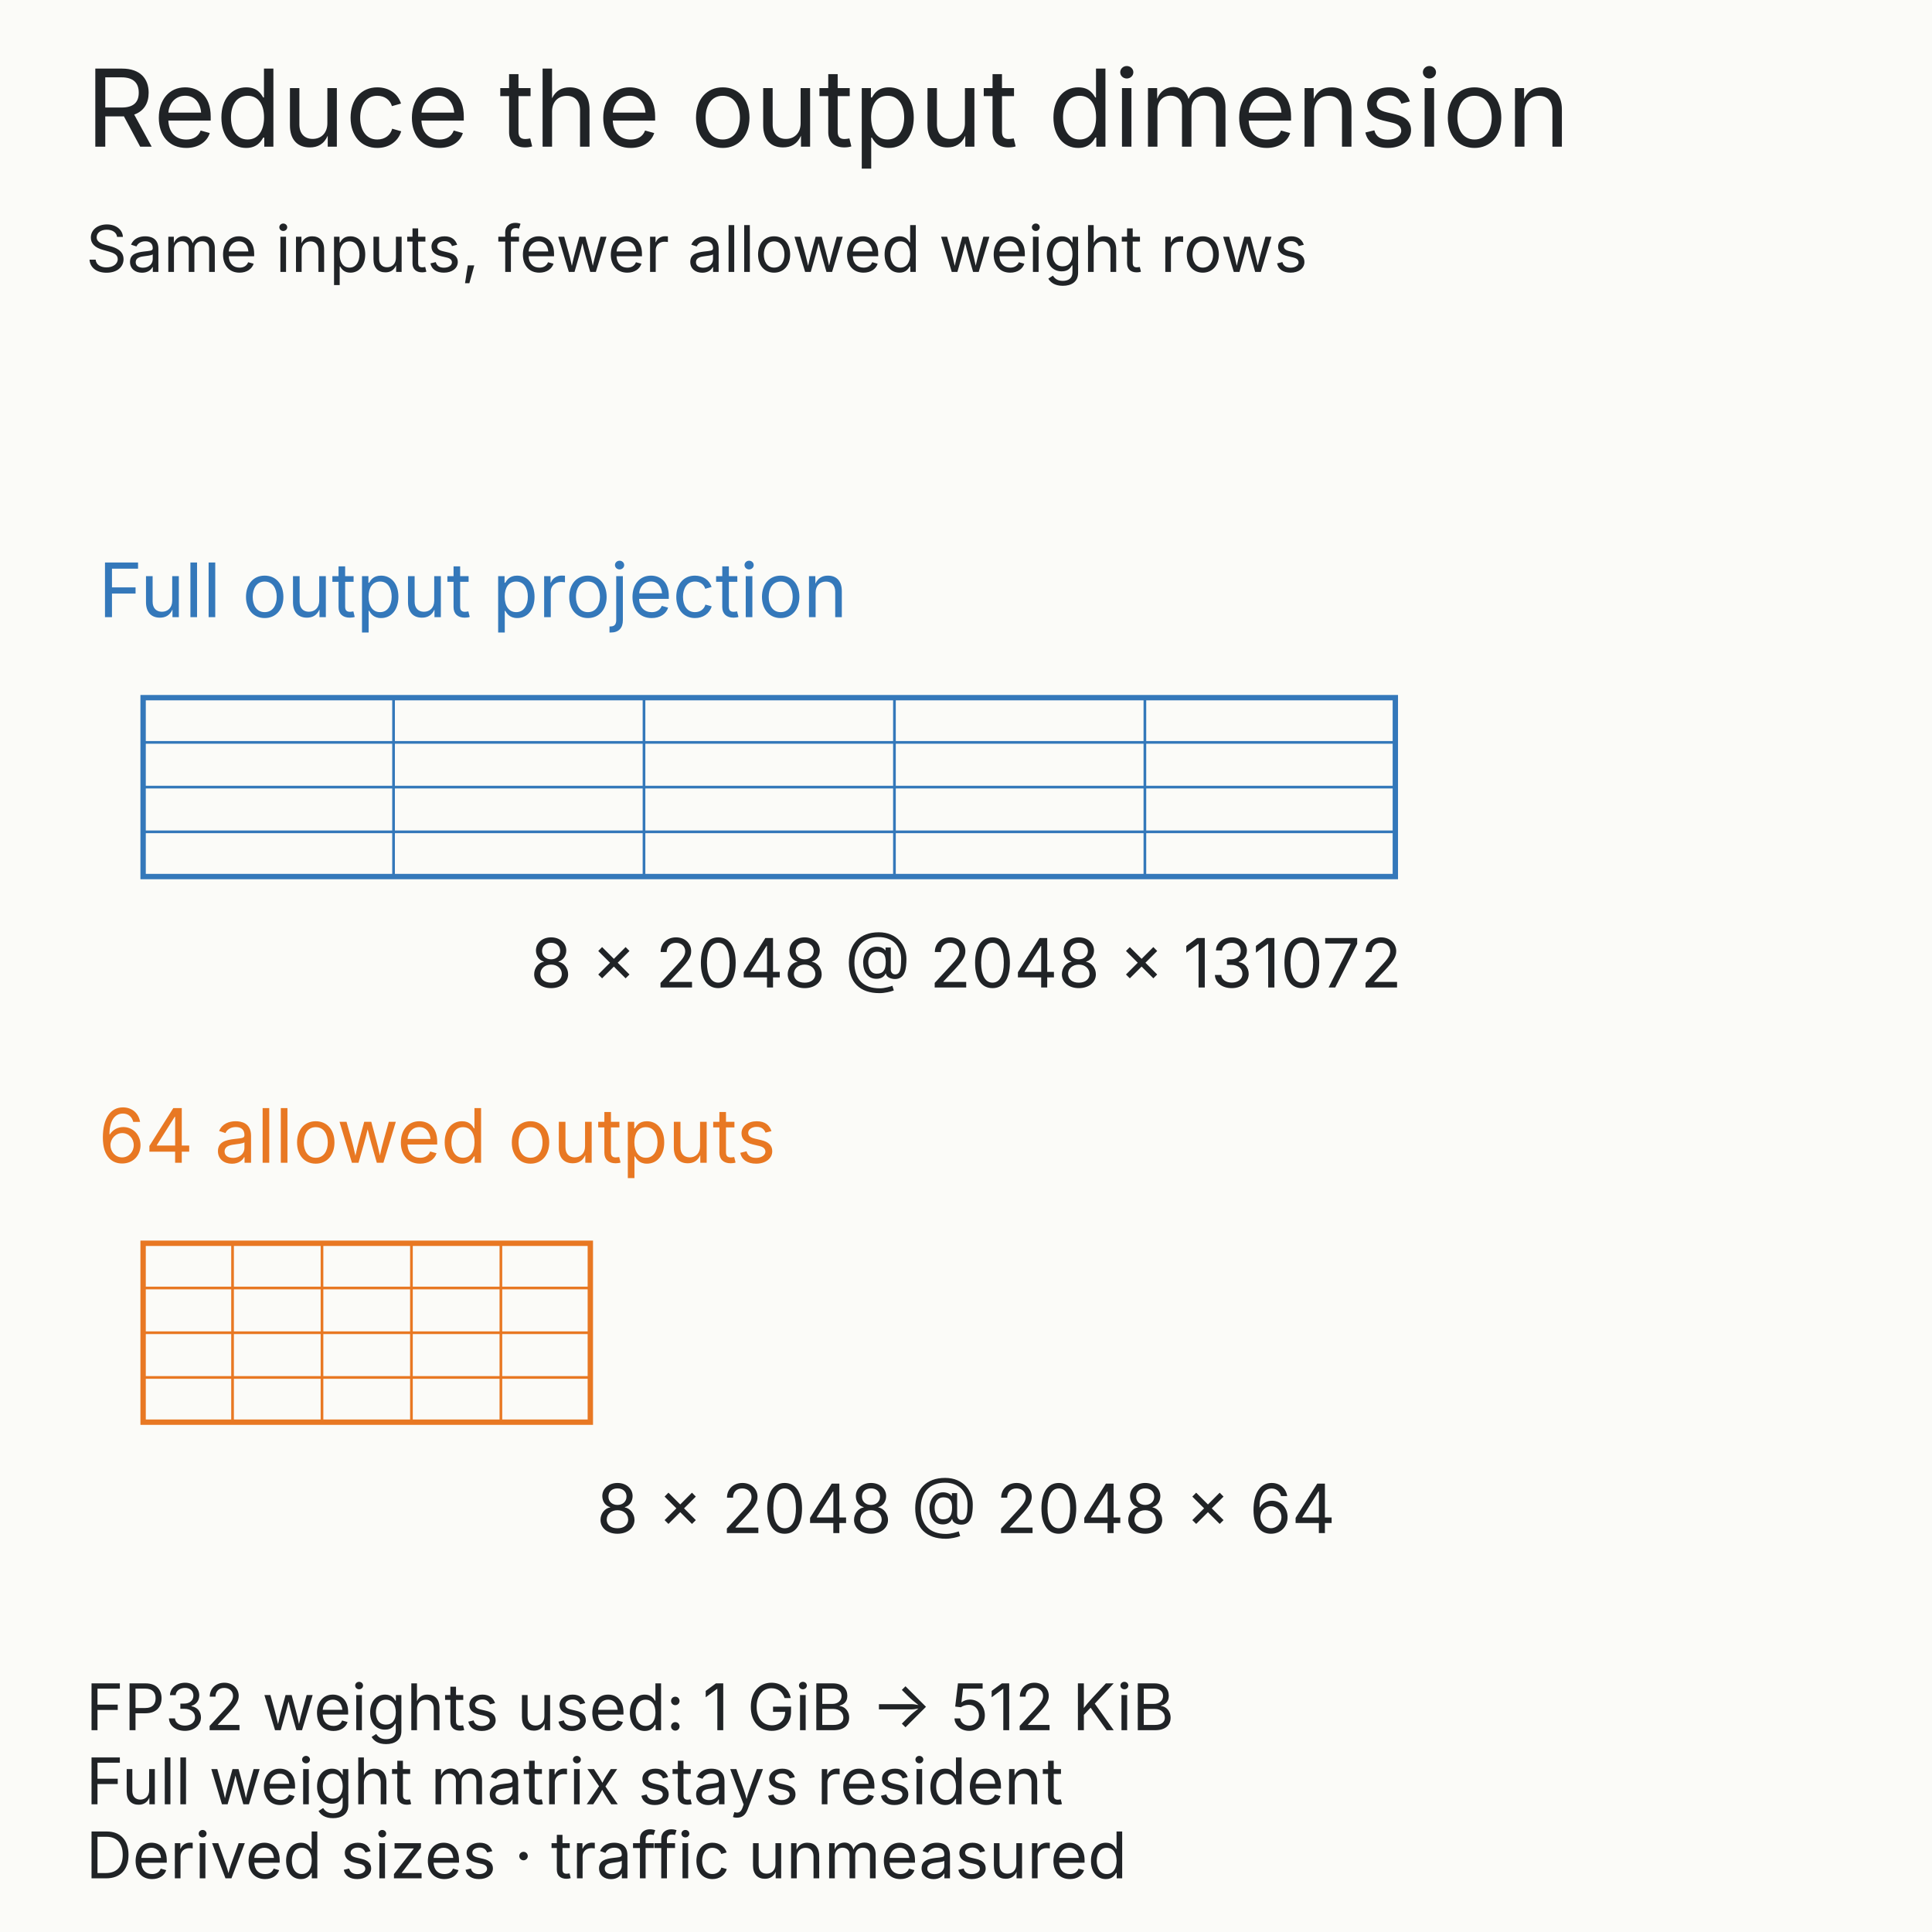
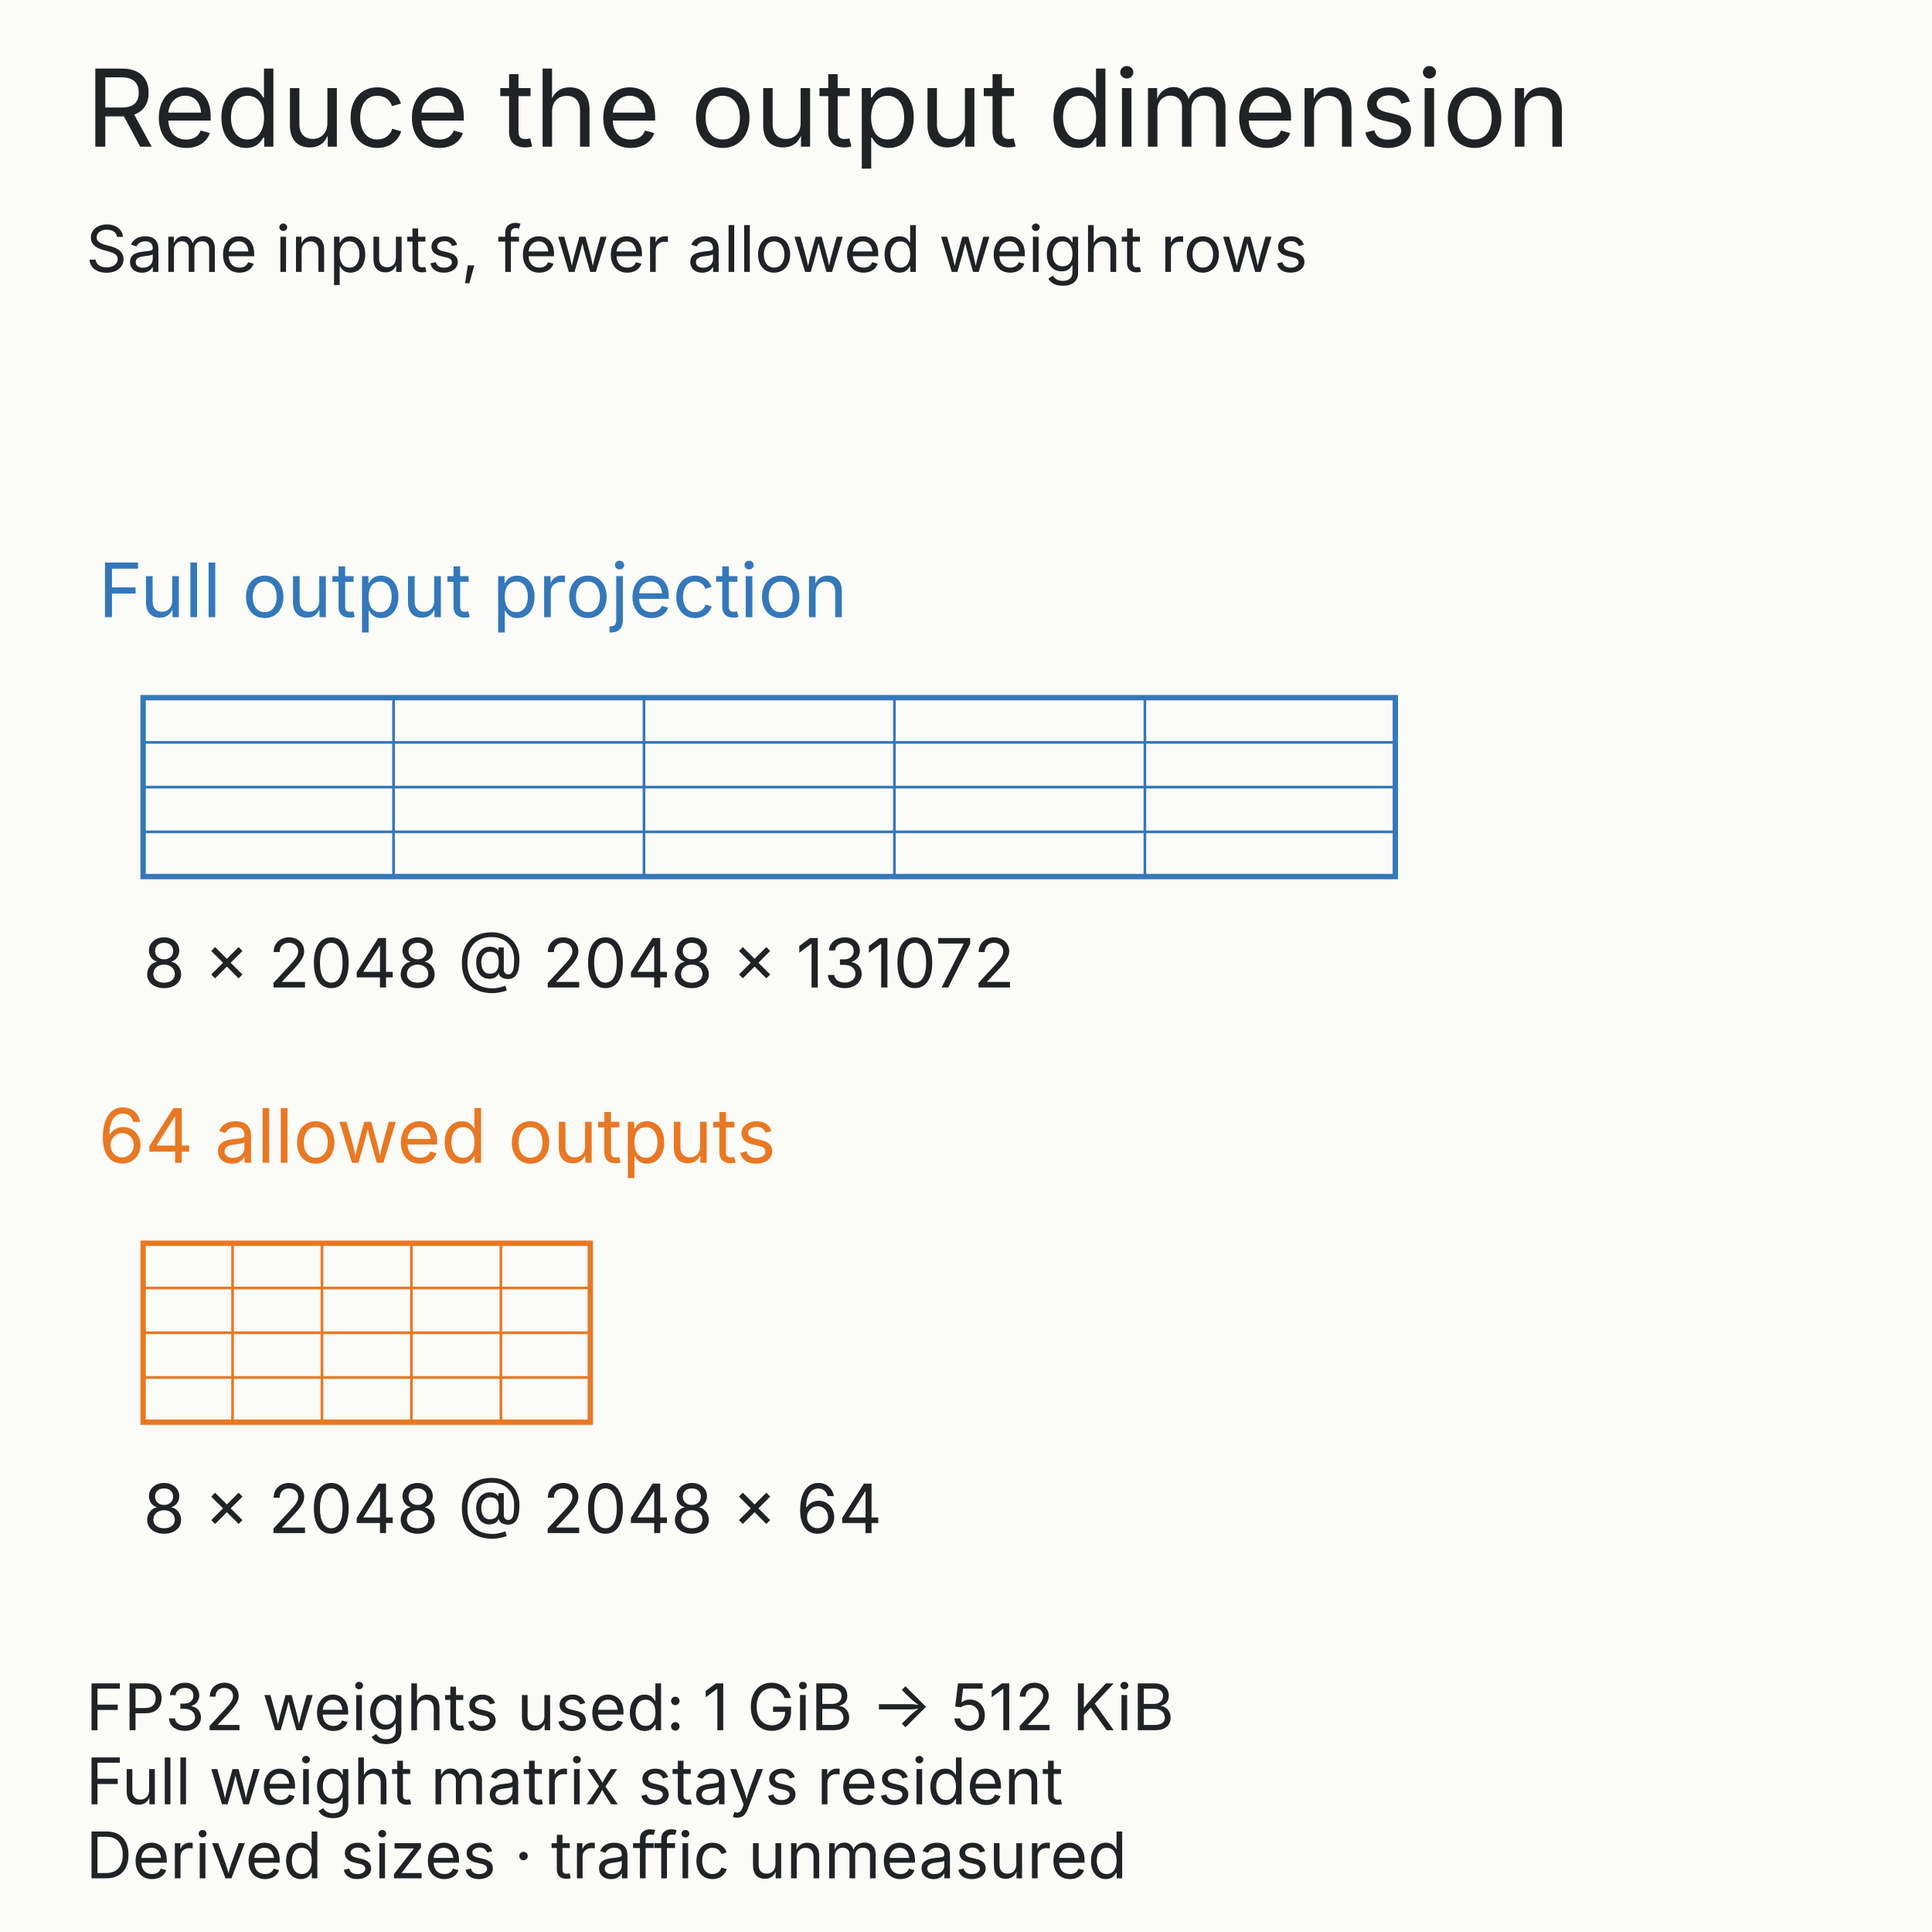
<svg xmlns="http://www.w3.org/2000/svg" width="1080" height="1080" viewBox="0 0 1080 1080">
  <rect width="100%" height="100%" fill="#FBFBF8" />
  <defs>
    <marker id="arrow" viewBox="0 0 12 12" refX="10" refY="6" markerWidth="5" markerHeight="5" orient="auto">
      <path d="M2 2 L10 6 L2 10" fill="none" stroke="context-stroke" stroke-width="2" />
    </marker>
  </defs>
  <text x="48" y="82.0" font-family="Inter" font-size="60" font-weight="400" font-style="normal" fill="#202326" text-anchor="start">Reduce the output dimension</text>
  <text x="48" y="152.0" font-family="Inter" font-size="36" font-weight="400" font-style="normal" fill="#202326" text-anchor="start">Same inputs, fewer allowed weight rows</text>
  <text x="55" y="345.0" font-family="Inter" font-size="42" font-weight="400" font-style="normal" fill="#3478BA" text-anchor="start">Full output projection</text>
  <rect x="80" y="390" width="700" height="100" rx="0" fill="none" stroke="#3478BA" stroke-width="3" />
  <line x1="80" y1="415.0" x2="780" y2="415.0" stroke="#3478BA" stroke-width="1.5" />
  <line x1="80" y1="440.0" x2="780" y2="440.0" stroke="#3478BA" stroke-width="1.5" />
  <line x1="80" y1="465.0" x2="780" y2="465.0" stroke="#3478BA" stroke-width="1.5" />
  <line x1="220.0" y1="390" x2="220.0" y2="490" stroke="#3478BA" stroke-width="1.5" />
  <line x1="360.0" y1="390" x2="360.0" y2="490" stroke="#3478BA" stroke-width="1.5" />
  <line x1="500.0" y1="390" x2="500.0" y2="490" stroke="#3478BA" stroke-width="1.5" />
  <line x1="640.0" y1="390" x2="640.0" y2="490" stroke="#3478BA" stroke-width="1.5" />
-   <text x="540" y="552.0" font-family="Inter" font-size="38" font-weight="400" font-style="normal" fill="#202326" text-anchor="middle">8 × 2048  @  2048 × 131072</text>
+   <text x="80" y="552.0" font-family="Inter" font-size="38" font-weight="400" font-style="normal" fill="#202326" text-anchor="start">8 × 2048  @  2048 × 131072</text>
  <text x="55" y="650.0" font-family="Inter" font-size="42" font-weight="400" font-style="normal" fill="#E87823" text-anchor="start">64 allowed outputs</text>
  <rect x="80" y="695" width="250" height="100" rx="0" fill="none" stroke="#E87823" stroke-width="3" />
  <line x1="80" y1="720.0" x2="330" y2="720.0" stroke="#E87823" stroke-width="1.5" />
  <line x1="80" y1="745.0" x2="330" y2="745.0" stroke="#E87823" stroke-width="1.5" />
  <line x1="80" y1="770.0" x2="330" y2="770.0" stroke="#E87823" stroke-width="1.5" />
  <line x1="130.0" y1="695" x2="130.0" y2="795" stroke="#E87823" stroke-width="1.5" />
  <line x1="180.0" y1="695" x2="180.0" y2="795" stroke="#E87823" stroke-width="1.5" />
  <line x1="230.0" y1="695" x2="230.0" y2="795" stroke="#E87823" stroke-width="1.5" />
  <line x1="280.0" y1="695" x2="280.0" y2="795" stroke="#E87823" stroke-width="1.5" />
-   <text x="540" y="857.0" font-family="Inter" font-size="38" font-weight="400" font-style="normal" fill="#202326" text-anchor="middle">8 × 2048  @  2048 × 64</text>
+   <text x="80" y="857.0" font-family="Inter" font-size="38" font-weight="400" font-style="normal" fill="#202326" text-anchor="start">8 × 2048  @  2048 × 64</text>
  <text x="48" y="967.2" font-family="Inter" font-size="36" font-weight="400" font-style="normal" fill="#202326" text-anchor="start">FP32 weights used: 1 GiB → 512 KiB</text>
  <text x="48" y="1008.6" font-family="Inter" font-size="36" font-weight="400" font-style="normal" fill="#202326" text-anchor="start">Full weight matrix stays resident</text>
  <text x="48" y="1050.0" font-family="Inter" font-size="36" font-weight="400" font-style="normal" fill="#202326" text-anchor="start">Derived sizes · traffic unmeasured</text>
</svg>
